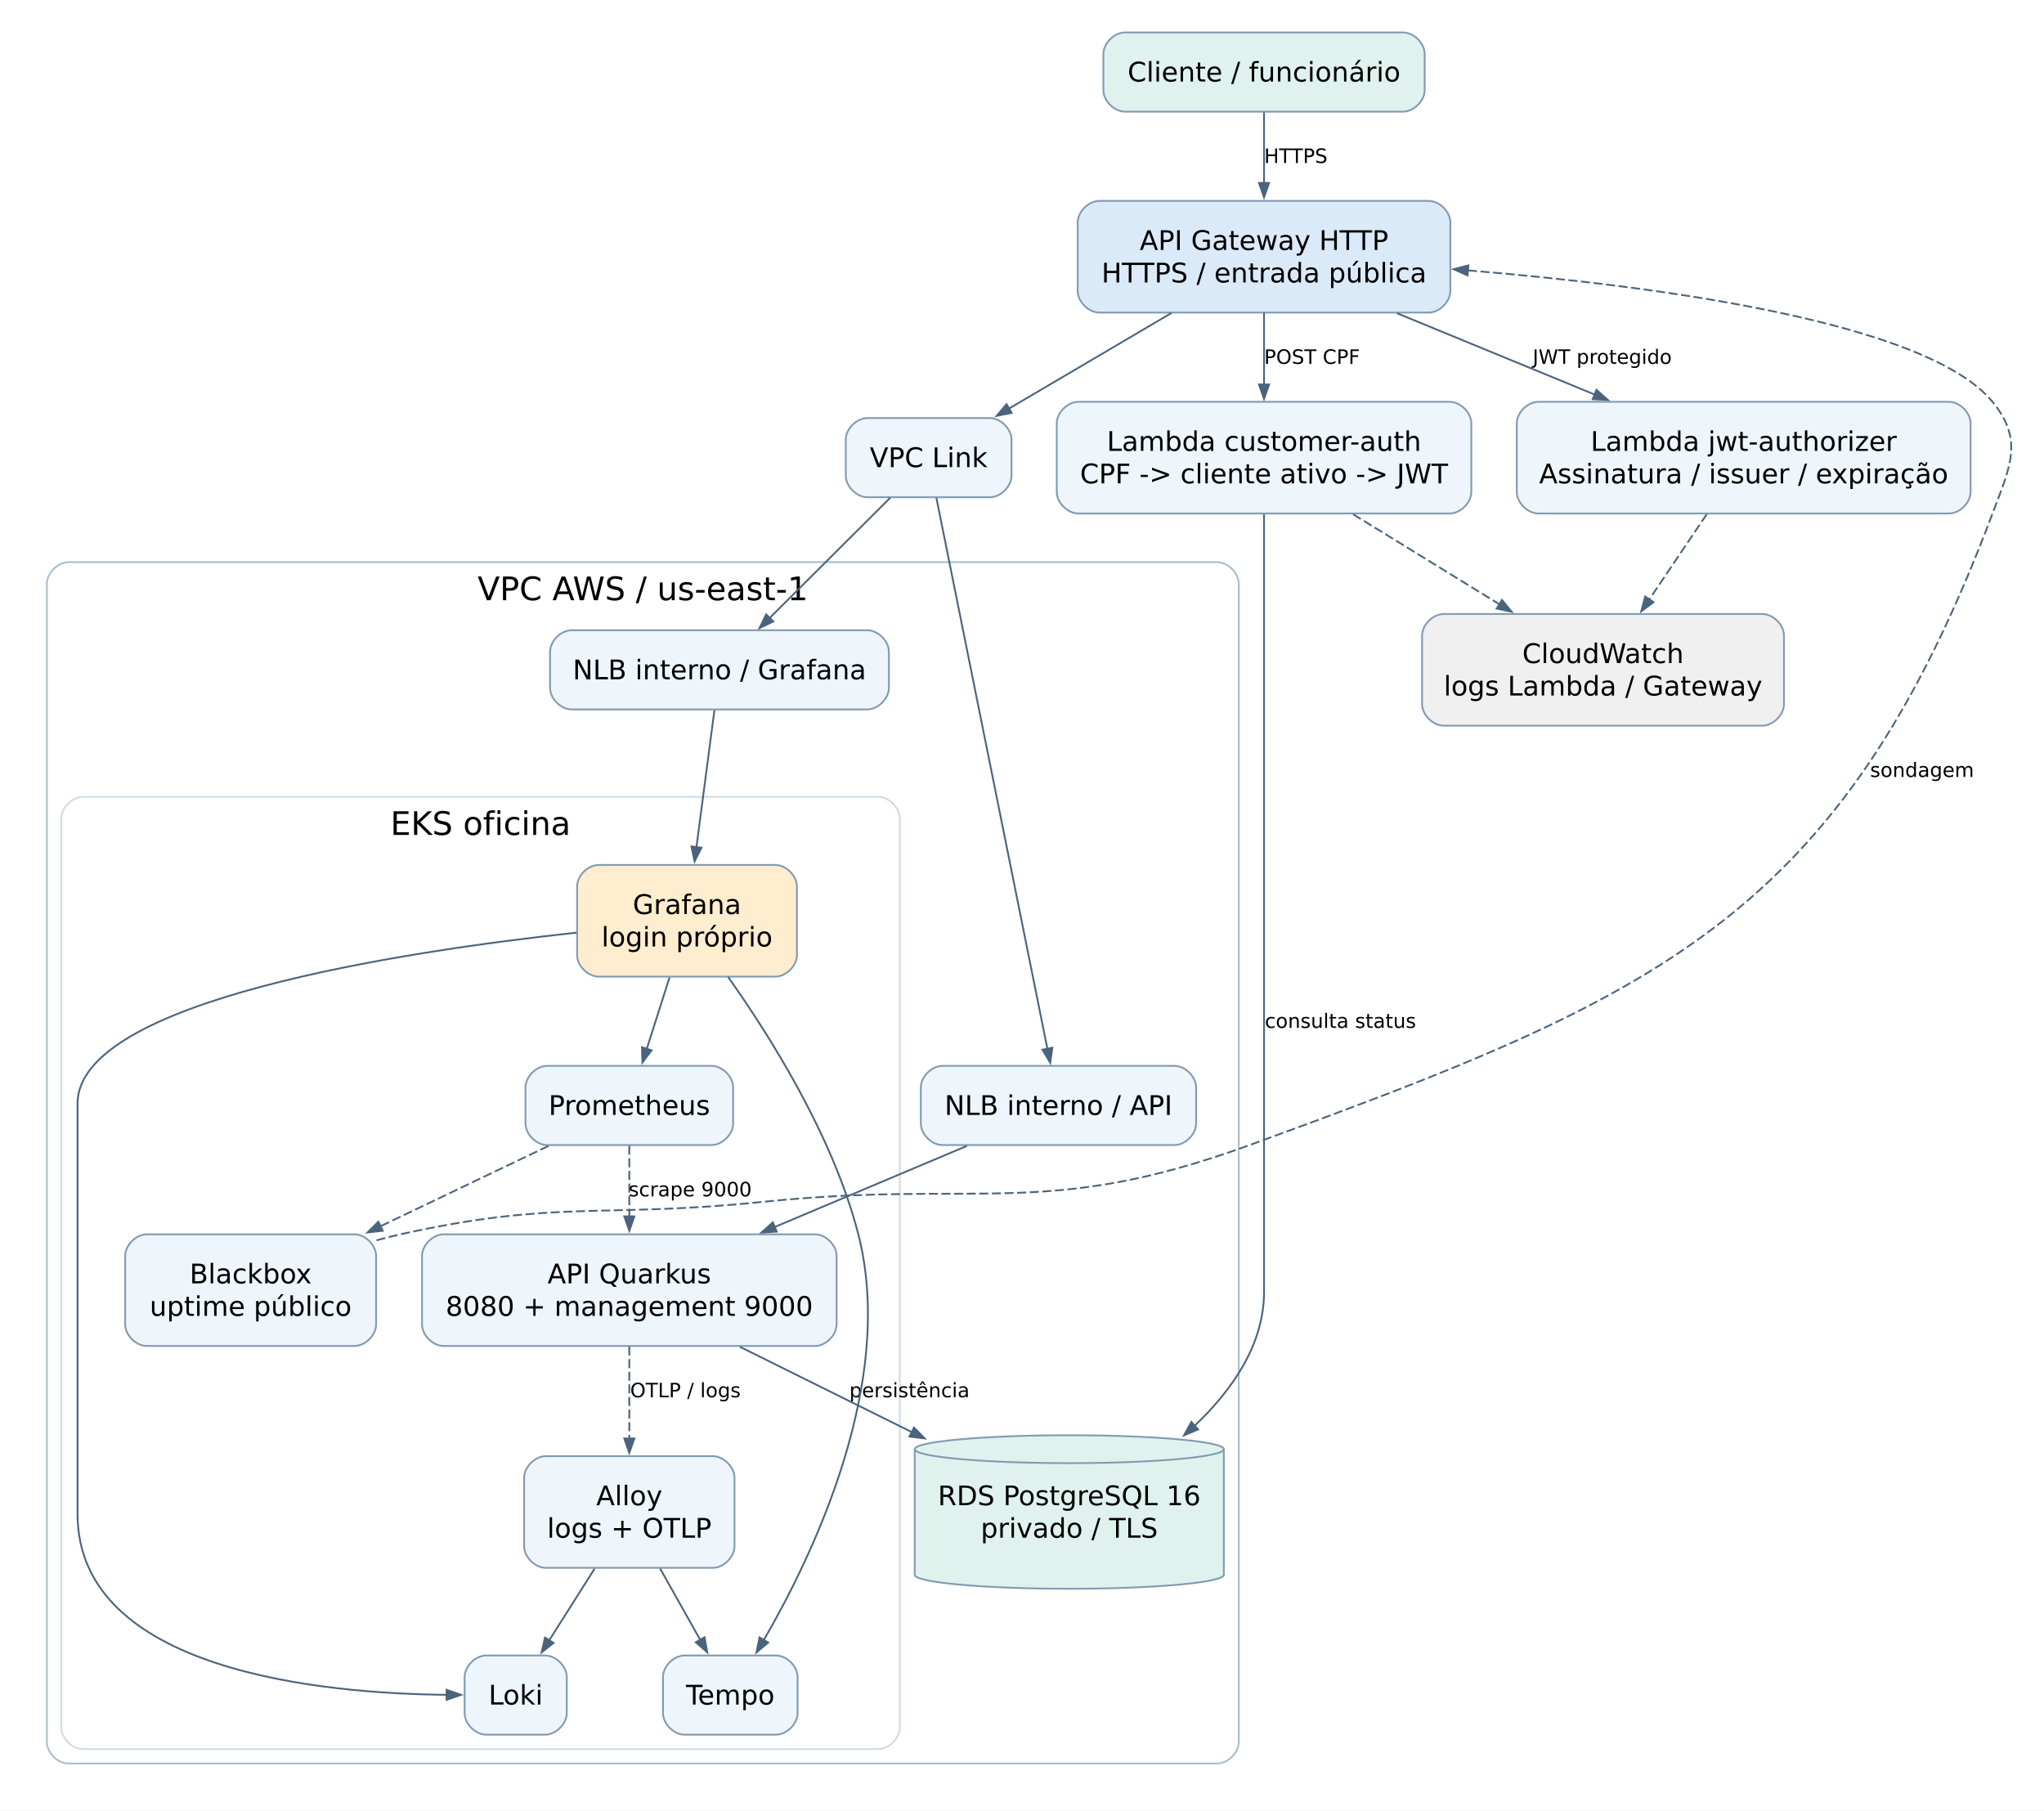
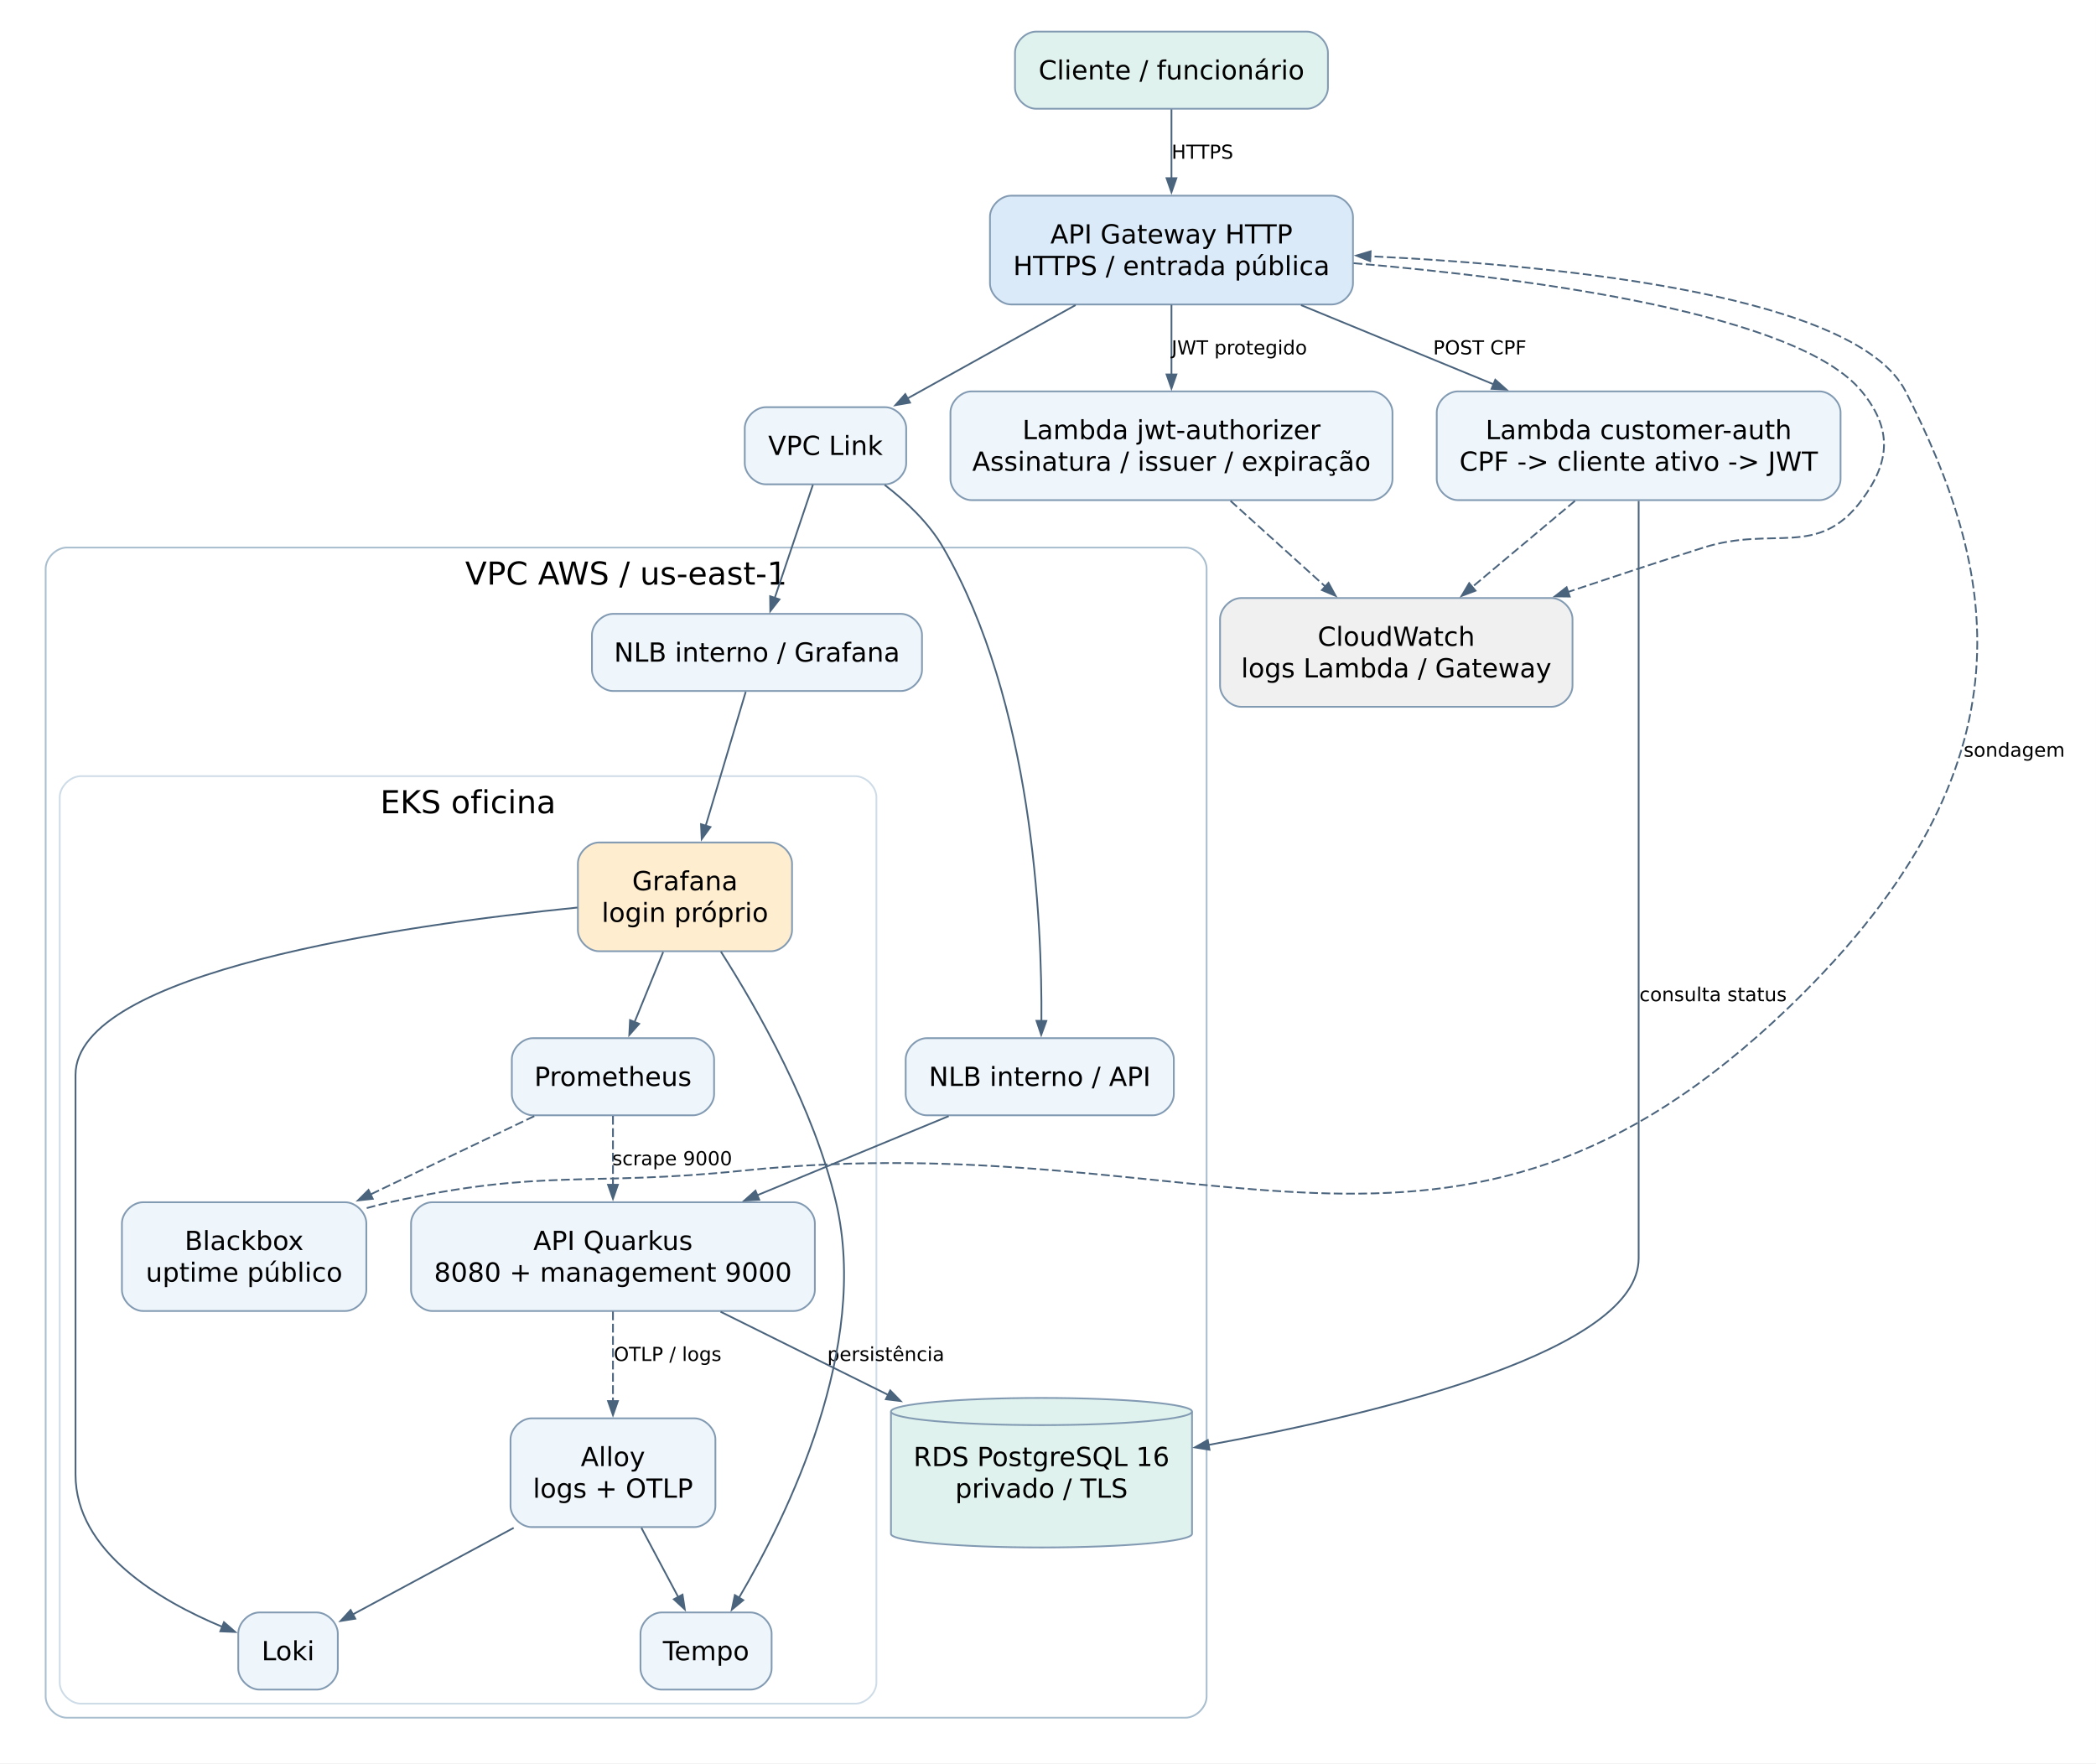
- <svg xmlns="http://www.w3.org/2000/svg" width="2519pt" height="2231pt" viewBox="0.00 0.00 2519.00 2231.00">
+ <svg xmlns="http://www.w3.org/2000/svg" width="2652pt" height="2231pt" viewBox="0.00 0.00 2652.00 2231.00">
  <g id="graph0" class="graph" transform="scale(2.22222 2.22222) rotate(0) translate(18 986)">
-     <polygon fill="white" stroke="none" points="-18,18 -18,-986 1115.67,-986 1115.67,18 -18,18" />
+     <polygon fill="white" stroke="none" points="-18,18 -18,-986 1175.36,-986 1175.36,18 -18,18" />
    <g id="clust1" class="cluster">
      <path fill="white" stroke="#a9becf" d="M20,-8C20,-8 657,-8 657,-8 663,-8 669,-14 669,-20 669,-20 669,-662.24 669,-662.24 669,-668.24 663,-674.24 657,-674.24 657,-674.24 20,-674.24 20,-674.24 14,-674.24 8,-668.24 8,-662.24 8,-662.24 8,-20 8,-20 8,-14 14,-8 20,-8" />
      <text xml:space="preserve" text-anchor="middle" x="338.5" y="-653.14" font-family="DejaVu Sans" font-size="18.00">VPC AWS / us-east-1</text>
    </g>
    <g id="clust2" class="cluster">
      <path fill="white" stroke="#cedce8" d="M28,-16C28,-16 469,-16 469,-16 475,-16 481,-22 481,-28 481,-28 481,-532.07 481,-532.07 481,-538.07 475,-544.07 469,-544.07 469,-544.07 28,-544.07 28,-544.07 22,-544.07 16,-538.07 16,-532.07 16,-532.07 16,-28 16,-28 16,-22 22,-16 28,-16" />
      <text xml:space="preserve" text-anchor="middle" x="248.5" y="-522.97" font-family="DejaVu Sans" font-size="18.00">EKS oficina</text>
    </g>
    <g id="node1" class="node">
-       <path fill="#e0f2ee" stroke="#829bb3" d="M760.09,-968C760.09,-968 605.91,-968 605.91,-968 599.91,-968 593.91,-962 593.91,-956 593.91,-956 593.91,-936.08 593.91,-936.08 593.91,-930.08 599.91,-924.08 605.91,-924.08 605.91,-924.08 760.09,-924.08 760.09,-924.08 766.09,-924.08 772.09,-930.08 772.09,-936.08 772.09,-936.08 772.09,-956 772.09,-956 772.09,-962 766.09,-968 760.09,-968" />
-       <text xml:space="preserve" text-anchor="middle" x="683" y="-940.79" font-family="DejaVu Sans" font-size="15.00">Cliente / funcionário</text>
+       <path fill="#e0f2ee" stroke="#829bb3" d="M726.09,-968C726.09,-968 571.91,-968 571.91,-968 565.91,-968 559.91,-962 559.91,-956 559.91,-956 559.91,-936.08 559.91,-936.08 559.91,-930.08 565.91,-924.08 571.91,-924.08 571.91,-924.08 726.09,-924.08 726.09,-924.08 732.09,-924.08 738.09,-930.08 738.09,-936.08 738.09,-936.08 738.09,-956 738.09,-956 738.09,-962 732.09,-968 726.09,-968" />
+       <text xml:space="preserve" text-anchor="middle" x="649" y="-940.79" font-family="DejaVu Sans" font-size="15.00">Cliente / funcionário</text>
    </g>
    <g id="node2" class="node">
-       <path fill="#dbeaf8" stroke="#829bb3" d="M774.34,-874.58C774.34,-874.58 591.66,-874.58 591.66,-874.58 585.66,-874.58 579.66,-868.58 579.66,-862.58 579.66,-862.58 579.66,-824.66 579.66,-824.66 579.66,-818.66 585.66,-812.66 591.66,-812.66 591.66,-812.66 774.34,-812.66 774.34,-812.66 780.34,-812.66 786.34,-818.66 786.34,-824.66 786.34,-824.66 786.34,-862.58 786.34,-862.58 786.34,-868.58 780.34,-874.58 774.34,-874.58" />
-       <text xml:space="preserve" text-anchor="middle" x="683" y="-847.37" font-family="DejaVu Sans" font-size="15.00">API Gateway HTTP</text>
-       <text xml:space="preserve" text-anchor="middle" x="683" y="-829.37" font-family="DejaVu Sans" font-size="15.00">HTTPS / entrada pública</text>
+       <path fill="#dbeaf8" stroke="#829bb3" d="M740.34,-874.58C740.34,-874.58 557.66,-874.58 557.66,-874.58 551.66,-874.58 545.66,-868.58 545.66,-862.58 545.66,-862.58 545.66,-824.66 545.66,-824.66 545.66,-818.66 551.66,-812.66 557.66,-812.66 557.66,-812.66 740.34,-812.66 740.34,-812.66 746.34,-812.66 752.34,-818.66 752.34,-824.66 752.34,-824.66 752.34,-862.58 752.34,-862.58 752.34,-868.58 746.34,-874.58 740.34,-874.58" />
+       <text xml:space="preserve" text-anchor="middle" x="649" y="-847.37" font-family="DejaVu Sans" font-size="15.00">API Gateway HTTP</text>
+       <text xml:space="preserve" text-anchor="middle" x="649" y="-829.37" font-family="DejaVu Sans" font-size="15.00">HTTPS / entrada pública</text>
    </g>
    <g id="edge1" class="edge">
-       <path fill="none" stroke="#4b647d" d="M683,-923.74C683,-912.35 683,-897.94 683,-884.54" />
-       <polygon fill="#4b647d" stroke="#4b647d" points="685.8,-884.54 683,-876.54 680.2,-884.54 685.8,-884.54" />
-       <text xml:space="preserve" text-anchor="middle" x="700.62" y="-895.63" font-family="DejaVu Sans" font-size="11.00">HTTPS</text>
+       <path fill="none" stroke="#4b647d" d="M649,-923.74C649,-912.35 649,-897.94 649,-884.54" />
+       <polygon fill="#4b647d" stroke="#4b647d" points="651.8,-884.54 649,-876.54 646.2,-884.54 651.8,-884.54" />
+       <text xml:space="preserve" text-anchor="middle" x="666.62" y="-895.63" font-family="DejaVu Sans" font-size="11.00">HTTPS</text>
    </g>
    <g id="node3" class="node">
-       <path fill="#eef5fb" stroke="#829bb3" d="M785.96,-763.16C785.96,-763.16 580.04,-763.16 580.04,-763.16 574.04,-763.16 568.04,-757.16 568.04,-751.16 568.04,-751.16 568.04,-713.24 568.04,-713.24 568.04,-707.24 574.04,-701.24 580.04,-701.24 580.04,-701.24 785.96,-701.24 785.96,-701.24 791.96,-701.24 797.96,-707.24 797.96,-713.24 797.96,-713.24 797.96,-751.16 797.96,-751.16 797.96,-757.16 791.96,-763.16 785.96,-763.16" />
-       <text xml:space="preserve" text-anchor="middle" x="683" y="-735.95" font-family="DejaVu Sans" font-size="15.00">Lambda customer-auth</text>
-       <text xml:space="preserve" text-anchor="middle" x="683" y="-717.95" font-family="DejaVu Sans" font-size="15.00">CPF -&gt; cliente ativo -&gt; JWT</text>
+       <path fill="#eef5fb" stroke="#829bb3" d="M1017.96,-763.16C1017.96,-763.16 812.04,-763.16 812.04,-763.16 806.04,-763.16 800.04,-757.16 800.04,-751.16 800.04,-751.16 800.04,-713.24 800.04,-713.24 800.04,-707.24 806.04,-701.24 812.04,-701.24 812.04,-701.24 1017.96,-701.24 1017.96,-701.24 1023.96,-701.24 1029.96,-707.24 1029.96,-713.24 1029.96,-713.24 1029.96,-751.16 1029.96,-751.16 1029.96,-757.16 1023.96,-763.16 1017.96,-763.16" />
+       <text xml:space="preserve" text-anchor="middle" x="915" y="-735.95" font-family="DejaVu Sans" font-size="15.00">Lambda customer-auth</text>
+       <text xml:space="preserve" text-anchor="middle" x="915" y="-717.95" font-family="DejaVu Sans" font-size="15.00">CPF -&gt; cliente ativo -&gt; JWT</text>
    </g>
    <g id="edge2" class="edge">
-       <path fill="none" stroke="#4b647d" d="M683,-812.43C683,-800.11 683,-785.7 683,-772.58" />
-       <polygon fill="#4b647d" stroke="#4b647d" points="685.8,-772.8 683,-764.8 680.2,-772.8 685.8,-772.8" />
-       <text xml:space="preserve" text-anchor="middle" x="709.62" y="-784.21" font-family="DejaVu Sans" font-size="11.00">POST CPF</text>
+       <path fill="none" stroke="#4b647d" d="M722.74,-812.29C756.76,-798.29 797.28,-781.62 832.33,-767.21" />
+       <polygon fill="#4b647d" stroke="#4b647d" points="833.38,-769.8 839.71,-764.17 831.25,-764.62 833.38,-769.8" />
+       <text xml:space="preserve" text-anchor="middle" x="824.55" y="-784.21" font-family="DejaVu Sans" font-size="11.00">POST CPF</text>
    </g>
    <g id="node4" class="node">
-       <path fill="#eef5fb" stroke="#829bb3" d="M1062.84,-763.16C1062.84,-763.16 835.16,-763.16 835.16,-763.16 829.16,-763.16 823.16,-757.16 823.16,-751.16 823.16,-751.16 823.16,-713.24 823.16,-713.24 823.16,-707.24 829.16,-701.24 835.16,-701.24 835.16,-701.24 1062.84,-701.24 1062.84,-701.24 1068.84,-701.24 1074.84,-707.24 1074.84,-713.24 1074.84,-713.24 1074.84,-751.16 1074.84,-751.16 1074.84,-757.16 1068.84,-763.16 1062.84,-763.16" />
-       <text xml:space="preserve" text-anchor="middle" x="949" y="-735.95" font-family="DejaVu Sans" font-size="15.00">Lambda jwt-authorizer</text>
-       <text xml:space="preserve" text-anchor="middle" x="949" y="-717.95" font-family="DejaVu Sans" font-size="15.00">Assinatura / issuer / expiração</text>
+       <path fill="#eef5fb" stroke="#829bb3" d="M762.84,-763.16C762.84,-763.16 535.16,-763.16 535.16,-763.16 529.16,-763.16 523.16,-757.16 523.16,-751.16 523.16,-751.16 523.16,-713.24 523.16,-713.24 523.16,-707.24 529.16,-701.24 535.16,-701.24 535.16,-701.24 762.84,-701.24 762.84,-701.24 768.84,-701.24 774.84,-707.24 774.84,-713.24 774.84,-713.24 774.84,-751.16 774.84,-751.16 774.84,-757.16 768.84,-763.16 762.84,-763.16" />
+       <text xml:space="preserve" text-anchor="middle" x="649" y="-735.95" font-family="DejaVu Sans" font-size="15.00">Lambda jwt-authorizer</text>
+       <text xml:space="preserve" text-anchor="middle" x="649" y="-717.95" font-family="DejaVu Sans" font-size="15.00">Assinatura / issuer / expiração</text>
    </g>
    <g id="edge3" class="edge">
-       <path fill="none" stroke="#4b647d" d="M756.74,-812.29C790.76,-798.29 831.28,-781.62 866.33,-767.21" />
-       <polygon fill="#4b647d" stroke="#4b647d" points="867.38,-769.8 873.71,-764.17 865.25,-764.62 867.38,-769.8" />
-       <text xml:space="preserve" text-anchor="middle" x="870.55" y="-784.21" font-family="DejaVu Sans" font-size="11.00">JWT protegido</text>
+       <path fill="none" stroke="#4b647d" d="M649,-812.43C649,-800.11 649,-785.7 649,-772.58" />
+       <polygon fill="#4b647d" stroke="#4b647d" points="651.8,-772.8 649,-764.8 646.2,-772.8 651.8,-772.8" />
+       <text xml:space="preserve" text-anchor="middle" x="687.62" y="-784.21" font-family="DejaVu Sans" font-size="11.00">JWT protegido</text>
    </g>
    <g id="node5" class="node">
-       <path fill="#eef5fb" stroke="#829bb3" d="M530.96,-754.16C530.96,-754.16 463.04,-754.16 463.04,-754.16 457.04,-754.16 451.04,-748.16 451.04,-742.16 451.04,-742.16 451.04,-722.24 451.04,-722.24 451.04,-716.24 457.04,-710.24 463.04,-710.24 463.04,-710.24 530.96,-710.24 530.96,-710.24 536.96,-710.24 542.96,-716.24 542.96,-722.24 542.96,-722.24 542.96,-742.16 542.96,-742.16 542.96,-748.16 536.96,-754.16 530.96,-754.16" />
-       <text xml:space="preserve" text-anchor="middle" x="497" y="-726.95" font-family="DejaVu Sans" font-size="15.00">VPC Link</text>
+       <path fill="#eef5fb" stroke="#829bb3" d="M485.96,-754.16C485.96,-754.16 418.04,-754.16 418.04,-754.16 412.04,-754.16 406.04,-748.16 406.04,-742.16 406.04,-742.16 406.04,-722.24 406.04,-722.24 406.04,-716.24 412.04,-710.24 418.04,-710.24 418.04,-710.24 485.96,-710.24 485.96,-710.24 491.96,-710.24 497.96,-716.24 497.96,-722.24 497.96,-722.24 497.96,-742.16 497.96,-742.16 497.96,-748.16 491.96,-754.16 485.96,-754.16" />
+       <text xml:space="preserve" text-anchor="middle" x="452" y="-726.95" font-family="DejaVu Sans" font-size="15.00">VPC Link</text>
    </g>
    <g id="edge4" class="edge">
-       <path fill="none" stroke="#4b647d" d="M631.68,-812.43C603.42,-795.81 568.69,-775.37 541.57,-759.42" />
-       <polygon fill="#4b647d" stroke="#4b647d" points="543.04,-757.03 534.72,-755.39 540.2,-761.86 543.04,-757.03" />
+       <path fill="none" stroke="#4b647d" d="M594.39,-812.29C564.33,-795.59 527.42,-775.09 498.72,-759.15" />
+       <polygon fill="#4b647d" stroke="#4b647d" points="500.14,-756.74 491.79,-755.3 497.43,-761.63 500.14,-756.74" />
+     </g>
+     <g id="node16" class="node">
+       <path fill="#f0f0f0" stroke="#829bb3" d="M865.34,-645.49C865.34,-645.49 688.66,-645.49 688.66,-645.49 682.66,-645.49 676.66,-639.49 676.66,-633.49 676.66,-633.49 676.66,-595.57 676.66,-595.57 676.66,-589.57 682.66,-583.57 688.66,-583.57 688.66,-583.57 865.34,-583.57 865.34,-583.57 871.34,-583.57 877.34,-589.57 877.34,-595.57 877.34,-595.57 877.34,-633.49 877.34,-633.49 877.34,-639.49 871.34,-645.49 865.34,-645.49" />
+       <text xml:space="preserve" text-anchor="middle" x="777" y="-618.28" font-family="DejaVu Sans" font-size="15.00">CloudWatch</text>
+       <text xml:space="preserve" text-anchor="middle" x="777" y="-600.28" font-family="DejaVu Sans" font-size="15.00">logs Lambda / Gateway</text>
+     </g>
+     <g id="edge22" class="edge">
+       <path fill="none" stroke="#4b647d" stroke-dasharray="5,2" d="M752.69,-836.16C856.57,-827.28 1006.08,-807.07 1042,-763.16 1059.42,-741.86 1058.43,-723.32 1042,-701.24 1017.07,-667.74 991.8,-686.88 952,-674.24 926.86,-666.26 899.8,-657.34 874.66,-648.91" />
+       <polygon fill="#4b647d" stroke="#4b647d" points="875.76,-646.33 867.28,-646.44 873.97,-651.64 875.76,-646.33" />
    </g>
    <g id="node6" class="node">
      <path fill="#e0f2ee" stroke="#829bb3" d="M660.71,-182.32C660.71,-186.59 622.29,-190.06 575,-190.06 527.71,-190.06 489.29,-186.59 489.29,-182.32 489.29,-182.32 489.29,-112.66 489.29,-112.66 489.29,-108.39 527.71,-104.92 575,-104.92 622.29,-104.92 660.71,-108.39 660.71,-112.66 660.71,-112.66 660.71,-182.32 660.71,-182.32" />
      <path fill="none" stroke="#829bb3" d="M660.71,-182.32C660.71,-178.05 622.29,-174.58 575,-174.58 527.71,-174.58 489.29,-178.05 489.29,-182.32" />
      <text xml:space="preserve" text-anchor="middle" x="575" y="-151.24" font-family="DejaVu Sans" font-size="15.00">RDS PostgreSQL 16</text>
      <text xml:space="preserve" text-anchor="middle" x="575" y="-133.24" font-family="DejaVu Sans" font-size="15.00">privado / TLS</text>
    </g>
    <g id="edge9" class="edge">
-       <path fill="none" stroke="#4b647d" d="M683,-700.76C683,-677.43 683,-644.45 683,-615.53 683,-615.53 683,-615.53 683,-269.52 683,-240.42 665.41,-215.1 644.43,-195.24" />
-       <polygon fill="#4b647d" stroke="#4b647d" points="646.45,-193.29 638.63,-190 642.69,-197.45 646.45,-193.29" />
-       <text xml:space="preserve" text-anchor="middle" x="725.38" y="-415.95" font-family="DejaVu Sans" font-size="11.00">consulta status</text>
-     </g>
-     <g id="node16" class="node">
-       <path fill="#f0f0f0" stroke="#829bb3" d="M959.34,-645.49C959.34,-645.49 782.66,-645.49 782.66,-645.49 776.66,-645.49 770.66,-639.49 770.66,-633.49 770.66,-633.49 770.66,-595.57 770.66,-595.57 770.66,-589.57 776.66,-583.57 782.66,-583.57 782.66,-583.57 959.34,-583.57 959.34,-583.57 965.34,-583.57 971.34,-589.57 971.34,-595.57 971.34,-595.57 971.34,-633.49 971.34,-633.49 971.34,-639.49 965.34,-645.49 959.34,-645.49" />
-       <text xml:space="preserve" text-anchor="middle" x="871" y="-618.28" font-family="DejaVu Sans" font-size="15.00">CloudWatch</text>
-       <text xml:space="preserve" text-anchor="middle" x="871" y="-600.28" font-family="DejaVu Sans" font-size="15.00">logs Lambda / Gateway</text>
+       <path fill="none" stroke="#4b647d" d="M915,-700.76C915,-677.43 915,-644.45 915,-615.53 915,-615.53 915,-615.53 915,-269.52 915,-217.27 770.67,-181.73 670.08,-163.3" />
+       <polygon fill="#4b647d" stroke="#4b647d" points="670.66,-160.56 662.29,-161.9 669.66,-166.07 670.66,-160.56" />
+       <text xml:space="preserve" text-anchor="middle" x="957.38" y="-415.95" font-family="DejaVu Sans" font-size="11.00">consulta status</text>
    </g>
    <g id="edge20" class="edge">
-       <path fill="none" stroke="#4b647d" stroke-dasharray="5,2" d="M732.39,-700.81C757.34,-685.46 787.74,-666.76 813.7,-650.78" />
-       <polygon fill="#4b647d" stroke="#4b647d" points="814.97,-653.29 820.32,-646.71 812.04,-648.52 814.97,-653.29" />
+       <path fill="none" stroke="#4b647d" stroke-dasharray="5,2" d="M878.74,-700.81C860.68,-685.67 838.71,-667.26 819.82,-651.42" />
+       <polygon fill="#4b647d" stroke="#4b647d" points="822.11,-649.68 814.18,-646.69 818.51,-653.98 822.11,-649.68" />
    </g>
    <g id="edge21" class="edge">
-       <path fill="none" stroke="#4b647d" stroke-dasharray="5,2" d="M928.51,-700.81C918.74,-686.33 906.97,-668.87 896.62,-653.52" />
-       <polygon fill="#4b647d" stroke="#4b647d" points="899,-652.04 892.2,-646.97 894.35,-655.17 899,-652.04" />
+       <path fill="none" stroke="#4b647d" stroke-dasharray="5,2" d="M682.63,-700.81C699.24,-685.8 719.4,-667.58 736.82,-651.84" />
+       <polygon fill="#4b647d" stroke="#4b647d" points="738.41,-654.17 742.47,-646.73 734.66,-650.02 738.41,-654.17" />
    </g>
    <g id="node7" class="node">
-       <path fill="#eef5fb" stroke="#829bb3" d="M633.34,-394.9C633.34,-394.9 504.67,-394.9 504.67,-394.9 498.67,-394.9 492.67,-388.9 492.67,-382.9 492.67,-382.9 492.67,-362.98 492.67,-362.98 492.67,-356.98 498.67,-350.98 504.67,-350.98 504.67,-350.98 633.34,-350.98 633.34,-350.98 639.34,-350.98 645.34,-356.98 645.34,-362.98 645.34,-362.98 645.34,-382.9 645.34,-382.9 645.34,-388.9 639.34,-394.9 633.34,-394.9" />
-       <text xml:space="preserve" text-anchor="middle" x="569" y="-367.69" font-family="DejaVu Sans" font-size="15.00">NLB interno / API</text>
+       <path fill="#eef5fb" stroke="#829bb3" d="M638.34,-394.9C638.34,-394.9 509.67,-394.9 509.67,-394.9 503.67,-394.9 497.67,-388.9 497.67,-382.9 497.67,-382.9 497.67,-362.98 497.67,-362.98 497.67,-356.98 503.67,-350.98 509.67,-350.98 509.67,-350.98 638.34,-350.98 638.34,-350.98 644.34,-350.98 650.34,-356.98 650.34,-362.98 650.34,-362.98 650.34,-382.9 650.34,-382.9 650.34,-388.9 644.34,-394.9 638.34,-394.9" />
+       <text xml:space="preserve" text-anchor="middle" x="574" y="-367.69" font-family="DejaVu Sans" font-size="15.00">NLB interno / API</text>
    </g>
    <g id="edge5" class="edge">
-       <path fill="none" stroke="#4b647d" d="M501.29,-709.92C513.52,-649.23 548.61,-475.13 562.86,-404.38" />
-       <polygon fill="#4b647d" stroke="#4b647d" points="565.6,-404.99 564.44,-396.59 560.11,-403.88 565.6,-404.99" />
+       <path fill="none" stroke="#4b647d" d="M485.72,-709.88C498.03,-700.43 510.91,-688.25 519,-674.24 569.86,-586.16 575.38,-461.39 574.95,-404.43" />
+       <polygon fill="#4b647d" stroke="#4b647d" points="577.75,-404.72 574.84,-396.76 572.15,-404.79 577.75,-404.72" />
    </g>
    <g id="node8" class="node">
-       <path fill="#eef5fb" stroke="#829bb3" d="M462.96,-636.49C462.96,-636.49 299.04,-636.49 299.04,-636.49 293.04,-636.49 287.04,-630.49 287.04,-624.49 287.04,-624.49 287.04,-604.57 287.04,-604.57 287.04,-598.57 293.04,-592.57 299.04,-592.57 299.04,-592.57 462.96,-592.57 462.96,-592.57 468.96,-592.57 474.96,-598.57 474.96,-604.57 474.96,-604.57 474.96,-624.49 474.96,-624.49 474.96,-630.49 468.96,-636.49 462.96,-636.49" />
-       <text xml:space="preserve" text-anchor="middle" x="381" y="-609.28" font-family="DejaVu Sans" font-size="15.00">NLB interno / Grafana</text>
+       <path fill="#eef5fb" stroke="#829bb3" d="M494.96,-636.49C494.96,-636.49 331.04,-636.49 331.04,-636.49 325.04,-636.49 319.04,-630.49 319.04,-624.49 319.04,-624.49 319.04,-604.57 319.04,-604.57 319.04,-598.57 325.04,-592.57 331.04,-592.57 331.04,-592.57 494.96,-592.57 494.96,-592.57 500.96,-592.57 506.96,-598.57 506.96,-604.57 506.96,-604.57 506.96,-624.49 506.96,-624.49 506.96,-630.49 500.96,-636.49 494.96,-636.49" />
+       <text xml:space="preserve" text-anchor="middle" x="413" y="-609.28" font-family="DejaVu Sans" font-size="15.00">NLB interno / Grafana</text>
    </g>
    <g id="edge6" class="edge">
-       <path fill="none" stroke="#4b647d" d="M475.72,-709.98C456.92,-691.23 429.37,-663.76 408.82,-643.27" />
-       <polygon fill="#4b647d" stroke="#4b647d" points="410.86,-641.35 403.21,-637.68 406.9,-645.31 410.86,-641.35" />
+       <path fill="none" stroke="#4b647d" d="M444.85,-709.98C438.74,-691.89 429.9,-665.66 423.08,-645.43" />
+       <polygon fill="#4b647d" stroke="#4b647d" points="425.8,-644.73 420.59,-638.05 420.49,-646.52 425.8,-644.73" />
    </g>
    <g id="node9" class="node">
      <path fill="#eef5fb" stroke="#829bb3" d="M433.96,-301.48C433.96,-301.48 228.04,-301.48 228.04,-301.48 222.04,-301.48 216.04,-295.48 216.04,-289.48 216.04,-289.48 216.04,-251.56 216.04,-251.56 216.04,-245.56 222.04,-239.56 228.04,-239.56 228.04,-239.56 433.96,-239.56 433.96,-239.56 439.96,-239.56 445.96,-245.56 445.96,-251.56 445.96,-251.56 445.96,-289.48 445.96,-289.48 445.96,-295.48 439.96,-301.48 433.96,-301.48" />
      <text xml:space="preserve" text-anchor="middle" x="331" y="-274.27" font-family="DejaVu Sans" font-size="15.00">API Quarkus</text>
      <text xml:space="preserve" text-anchor="middle" x="331" y="-256.27" font-family="DejaVu Sans" font-size="15.00">8080 + management 9000</text>
    </g>
    <g id="edge7" class="edge">
-       <path fill="none" stroke="#4b647d" d="M518.23,-350.52C487.14,-337.4 446.67,-320.32 411.3,-305.4" />
-       <polygon fill="#4b647d" stroke="#4b647d" points="412.76,-302.98 404.3,-302.45 410.58,-308.14 412.76,-302.98" />
+       <path fill="none" stroke="#4b647d" d="M522.17,-350.52C490.42,-337.4 449.1,-320.32 412.99,-305.4" />
+       <polygon fill="#4b647d" stroke="#4b647d" points="414.28,-302.91 405.82,-302.44 412.14,-308.08 414.28,-302.91" />
    </g>
    <g id="node10" class="node">
-       <path fill="#ffedcf" stroke="#829bb3" d="M411.96,-506.32C411.96,-506.32 314.04,-506.32 314.04,-506.32 308.04,-506.32 302.04,-500.32 302.04,-494.32 302.04,-494.32 302.04,-456.4 302.04,-456.4 302.04,-450.4 308.04,-444.4 314.04,-444.4 314.04,-444.4 411.96,-444.4 411.96,-444.4 417.96,-444.4 423.96,-450.4 423.96,-456.4 423.96,-456.4 423.96,-494.32 423.96,-494.32 423.96,-500.32 417.96,-506.32 411.96,-506.32" />
-       <text xml:space="preserve" text-anchor="middle" x="363" y="-479.11" font-family="DejaVu Sans" font-size="15.00">Grafana</text>
-       <text xml:space="preserve" text-anchor="middle" x="363" y="-461.11" font-family="DejaVu Sans" font-size="15.00">login próprio</text>
+       <path fill="#ffedcf" stroke="#829bb3" d="M420.96,-506.32C420.96,-506.32 323.04,-506.32 323.04,-506.32 317.04,-506.32 311.04,-500.32 311.04,-494.32 311.04,-494.32 311.04,-456.4 311.04,-456.4 311.04,-450.4 317.04,-444.4 323.04,-444.4 323.04,-444.4 420.96,-444.4 420.96,-444.4 426.96,-444.4 432.96,-450.4 432.96,-456.4 432.96,-456.4 432.96,-494.32 432.96,-494.32 432.96,-500.32 426.96,-506.32 420.96,-506.32" />
+       <text xml:space="preserve" text-anchor="middle" x="372" y="-479.11" font-family="DejaVu Sans" font-size="15.00">Grafana</text>
+       <text xml:space="preserve" text-anchor="middle" x="372" y="-461.11" font-family="DejaVu Sans" font-size="15.00">login próprio</text>
    </g>
    <g id="edge8" class="edge">
-       <path fill="none" stroke="#4b647d" d="M378.19,-592.1C375.52,-571.79 371.45,-540.78 368.2,-515.97" />
-       <polygon fill="#4b647d" stroke="#4b647d" points="371.01,-515.87 367.19,-508.3 365.46,-516.6 371.01,-515.87" />
+       <path fill="none" stroke="#4b647d" d="M406.59,-592.1C400.5,-571.7 391.17,-540.51 383.74,-515.64" />
+       <polygon fill="#4b647d" stroke="#4b647d" points="386.51,-515.12 381.53,-508.25 381.14,-516.72 386.51,-515.12" />
    </g>
    <g id="edge10" class="edge">
      <path fill="none" stroke="#4b647d" d="M392.26,-239.14C421.15,-224.8 456.16,-207.44 487.76,-191.76" />
      <polygon fill="#4b647d" stroke="#4b647d" points="488.87,-194.34 494.79,-188.28 486.38,-189.32 488.87,-194.34" />
      <text xml:space="preserve" text-anchor="middle" x="486.38" y="-211.11" font-family="DejaVu Sans" font-size="11.00">persistência</text>
    </g>
    <g id="node12" class="node">
      <path fill="#eef5fb" stroke="#829bb3" d="M377.33,-178.45C377.33,-178.45 284.67,-178.45 284.67,-178.45 278.67,-178.45 272.67,-172.45 272.67,-166.45 272.67,-166.45 272.67,-128.53 272.67,-128.53 272.67,-122.53 278.67,-116.53 284.67,-116.53 284.67,-116.53 377.33,-116.53 377.33,-116.53 383.33,-116.53 389.33,-122.53 389.33,-128.53 389.33,-128.53 389.33,-166.45 389.33,-166.45 389.33,-172.45 383.33,-178.45 377.33,-178.45" />
      <text xml:space="preserve" text-anchor="middle" x="331" y="-151.24" font-family="DejaVu Sans" font-size="15.00">Alloy</text>
      <text xml:space="preserve" text-anchor="middle" x="331" y="-133.24" font-family="DejaVu Sans" font-size="15.00">logs + OTLP</text>
    </g>
    <g id="edge17" class="edge">
      <path fill="none" stroke="#4b647d" stroke-dasharray="5,2" d="M331,-239.29C331,-223.84 331,-204.84 331,-188.22" />
      <polygon fill="#4b647d" stroke="#4b647d" points="333.8,-188.27 331,-180.27 328.2,-188.27 333.8,-188.27" />
      <text xml:space="preserve" text-anchor="middle" x="362.12" y="-211.11" font-family="DejaVu Sans" font-size="11.00">OTLP / logs</text>
    </g>
    <g id="node11" class="node">
      <path fill="#eef5fb" stroke="#829bb3" d="M376.58,-394.9C376.58,-394.9 285.42,-394.9 285.42,-394.9 279.42,-394.9 273.42,-388.9 273.42,-382.9 273.42,-382.9 273.42,-362.98 273.42,-362.98 273.42,-356.98 279.42,-350.98 285.42,-350.98 285.42,-350.98 376.58,-350.98 376.58,-350.98 382.58,-350.98 388.58,-356.98 388.58,-362.98 388.58,-362.98 388.58,-382.9 388.58,-382.9 388.58,-388.9 382.58,-394.9 376.58,-394.9" />
      <text xml:space="preserve" text-anchor="middle" x="331" y="-367.69" font-family="DejaVu Sans" font-size="15.00">Prometheus</text>
    </g>
    <g id="edge11" class="edge">
-       <path fill="none" stroke="#4b647d" d="M353.31,-443.96C349.29,-431.32 344.62,-416.7 340.61,-404.09" />
-       <polygon fill="#4b647d" stroke="#4b647d" points="343.37,-403.54 338.27,-396.76 338.03,-405.24 343.37,-403.54" />
+       <path fill="none" stroke="#4b647d" d="M359.59,-443.96C354.43,-431.32 348.46,-416.7 343.31,-404.09" />
+       <polygon fill="#4b647d" stroke="#4b647d" points="345.92,-403.07 340.3,-396.72 340.73,-405.19 345.92,-403.07" />
    </g>
    <g id="node13" class="node">
-       <path fill="#eef5fb" stroke="#829bb3" d="M284.33,-67.92C284.33,-67.92 251.66,-67.92 251.66,-67.92 245.66,-67.92 239.66,-61.92 239.66,-55.92 239.66,-55.92 239.66,-36 239.66,-36 239.66,-30 245.66,-24 251.66,-24 251.66,-24 284.33,-24 284.33,-24 290.33,-24 296.33,-30 296.33,-36 296.33,-36 296.33,-55.92 296.33,-55.92 296.33,-61.92 290.33,-67.92 284.33,-67.92" />
-       <text xml:space="preserve" text-anchor="middle" x="268" y="-40.71" font-family="DejaVu Sans" font-size="15.00">Loki</text>
+       <path fill="#eef5fb" stroke="#829bb3" d="M162.34,-67.92C162.34,-67.92 129.66,-67.92 129.66,-67.92 123.66,-67.92 117.66,-61.92 117.66,-55.92 117.66,-55.92 117.66,-36 117.66,-36 117.66,-30 123.66,-24 129.66,-24 129.66,-24 162.34,-24 162.34,-24 168.34,-24 174.34,-30 174.34,-36 174.34,-36 174.34,-55.92 174.34,-55.92 174.34,-61.92 168.34,-67.92 162.34,-67.92" />
+       <text xml:space="preserve" text-anchor="middle" x="146" y="-40.71" font-family="DejaVu Sans" font-size="15.00">Loki</text>
    </g>
    <g id="edge12" class="edge">
-       <path fill="none" stroke="#4b647d" d="M301.79,-468.8C204.39,-458.23 25,-431.02 25,-373.94 25,-373.94 25,-373.94 25,-146.49 25,-58.97 161.65,-46.74 230,-46.1" />
-       <polygon fill="#4b647d" stroke="#4b647d" points="229.66,-48.9 237.66,-46.08 229.65,-43.3 229.66,-48.9" />
+       <path fill="none" stroke="#4b647d" d="M310.76,-469.27C211.15,-459.27 25,-432.74 25,-373.94 25,-373.94 25,-373.94 25,-146.49 25,-102.61 73.05,-74.51 108.6,-59.72" />
+       <polygon fill="#4b647d" stroke="#4b647d" points="109.52,-62.37 115.92,-56.81 107.45,-57.17 109.52,-62.37" />
    </g>
    <g id="node14" class="node">
-       <path fill="#eef5fb" stroke="#829bb3" d="M412.33,-67.92C412.33,-67.92 361.67,-67.92 361.67,-67.92 355.67,-67.92 349.67,-61.92 349.67,-55.92 349.67,-55.92 349.67,-36 349.67,-36 349.67,-30 355.67,-24 361.67,-24 361.67,-24 412.33,-24 412.33,-24 418.33,-24 424.33,-30 424.33,-36 424.33,-36 424.33,-55.92 424.33,-55.92 424.33,-61.92 418.33,-67.92 412.33,-67.92" />
-       <text xml:space="preserve" text-anchor="middle" x="387" y="-40.71" font-family="DejaVu Sans" font-size="15.00">Tempo</text>
+       <path fill="#eef5fb" stroke="#829bb3" d="M409.33,-67.92C409.33,-67.92 358.67,-67.92 358.67,-67.92 352.67,-67.92 346.67,-61.92 346.67,-55.92 346.67,-55.92 346.67,-36 346.67,-36 346.67,-30 352.67,-24 358.67,-24 358.67,-24 409.33,-24 409.33,-24 415.33,-24 421.33,-30 421.33,-36 421.33,-36 421.33,-55.92 421.33,-55.92 421.33,-61.92 415.33,-67.92 409.33,-67.92" />
+       <text xml:space="preserve" text-anchor="middle" x="384" y="-40.71" font-family="DejaVu Sans" font-size="15.00">Tempo</text>
    </g>
    <g id="edge13" class="edge">
-       <path fill="none" stroke="#4b647d" d="M385.79,-444.2C409.19,-411.19 444.08,-355.72 458,-301.48 479.03,-219.53 432.91,-123.56 405.48,-76.3" />
-       <polygon fill="#4b647d" stroke="#4b647d" points="408.01,-75.09 401.53,-69.63 403.2,-77.94 408.01,-75.09" />
+       <path fill="none" stroke="#4b647d" d="M392.46,-444.16C413.67,-410.9 445.42,-355 458,-301.48 477.41,-218.86 430.45,-123.19 402.67,-76.15" />
+       <polygon fill="#4b647d" stroke="#4b647d" points="405.2,-74.92 398.67,-69.51 400.4,-77.81 405.2,-74.92" />
    </g>
    <g id="edge14" class="edge">
      <path fill="none" stroke="#4b647d" stroke-dasharray="5,2" d="M331,-350.64C331,-339.25 331,-324.84 331,-311.44" />
      <polygon fill="#4b647d" stroke="#4b647d" points="333.8,-311.44 331,-303.44 328.2,-311.44 333.8,-311.44" />
      <text xml:space="preserve" text-anchor="middle" x="364.75" y="-322.53" font-family="DejaVu Sans" font-size="11.00">scrape 9000</text>
    </g>
    <g id="node15" class="node">
      <path fill="#eef5fb" stroke="#829bb3" d="M178.58,-301.48C178.58,-301.48 63.42,-301.48 63.42,-301.48 57.42,-301.48 51.42,-295.48 51.42,-289.48 51.42,-289.48 51.42,-251.56 51.42,-251.56 51.42,-245.56 57.42,-239.56 63.42,-239.56 63.42,-239.56 178.58,-239.56 178.58,-239.56 184.58,-239.56 190.58,-245.56 190.58,-251.56 190.58,-251.56 190.58,-289.48 190.58,-289.48 190.58,-295.48 184.58,-301.48 178.58,-301.48" />
      <text xml:space="preserve" text-anchor="middle" x="121" y="-274.27" font-family="DejaVu Sans" font-size="15.00">Blackbox</text>
      <text xml:space="preserve" text-anchor="middle" x="121" y="-256.27" font-family="DejaVu Sans" font-size="15.00">uptime público</text>
    </g>
    <g id="edge15" class="edge">
      <path fill="none" stroke="#4b647d" stroke-dasharray="5,2" d="M286.21,-350.52C259.01,-337.51 223.66,-320.61 192.65,-305.78" />
      <polygon fill="#4b647d" stroke="#4b647d" points="194.24,-303.44 185.81,-302.51 191.82,-308.49 194.24,-303.44" />
    </g>
    <g id="edge18" class="edge">
-       <path fill="none" stroke="#4b647d" d="M311.76,-116.09C303.74,-103.43 294.47,-88.78 286.53,-76.24" />
-       <polygon fill="#4b647d" stroke="#4b647d" points="288.99,-74.89 282.35,-69.62 284.26,-77.88 288.99,-74.89" />
+       <path fill="none" stroke="#4b647d" d="M274.49,-116.09C244.67,-100.04 208.94,-80.82 182.73,-66.72" />
+       <polygon fill="#4b647d" stroke="#4b647d" points="184.28,-64.38 175.91,-63.05 181.63,-69.31 184.28,-64.38" />
    </g>
    <g id="edge19" class="edge">
-       <path fill="none" stroke="#4b647d" d="M348.11,-116.09C355.16,-103.55 363.31,-89.06 370.32,-76.6" />
-       <polygon fill="#4b647d" stroke="#4b647d" points="372.74,-78.01 374.23,-69.67 367.86,-75.26 372.74,-78.01" />
+       <path fill="none" stroke="#4b647d" d="M347.19,-116.09C353.87,-103.55 361.58,-89.06 368.22,-76.6" />
+       <polygon fill="#4b647d" stroke="#4b647d" points="370.61,-78.06 371.9,-69.68 365.67,-75.43 370.61,-78.06" />
    </g>
    <g id="edge16" class="edge">
-       <path fill="none" stroke="#4b647d" stroke-dasharray="5,2" d="M190.81,-298.15C195.24,-299.39 199.66,-300.52 204,-301.48 291.57,-320.87 315.78,-310.28 405,-319.48 525.18,-331.87 561.48,-309.63 675,-350.98 900.83,-433.24 1002.45,-476.27 1087,-701.24 1096.68,-727 1104.48,-741.91 1087,-763.16 1050.71,-807.28 902.24,-827.28 795.82,-836.08" />
-       <polygon fill="#4b647d" stroke="#4b647d" points="795.88,-833.27 788.13,-836.7 796.33,-838.85 795.88,-833.27" />
-       <text xml:space="preserve" text-anchor="middle" x="1047.92" y="-555.12" font-family="DejaVu Sans" font-size="11.00">sondagem</text>
+       <path fill="none" stroke="#4b647d" stroke-dasharray="5,2" d="M190.81,-298.15C195.24,-299.39 199.66,-300.52 204,-301.48 291.57,-320.87 315.78,-310.28 405,-319.48 671.71,-346.98 807.9,-226.88 1001,-412.9 1145.94,-552.53 1117.05,-664.46 1067,-763.16 1039.64,-817.12 876.14,-834.56 761.93,-840.12" />
+       <polygon fill="#4b647d" stroke="#4b647d" points="762.14,-837.31 754.27,-840.48 762.4,-842.9 762.14,-837.31" />
+       <text xml:space="preserve" text-anchor="middle" x="1128.86" y="-555.12" font-family="DejaVu Sans" font-size="11.00">sondagem</text>
    </g>
  </g>
</svg>
